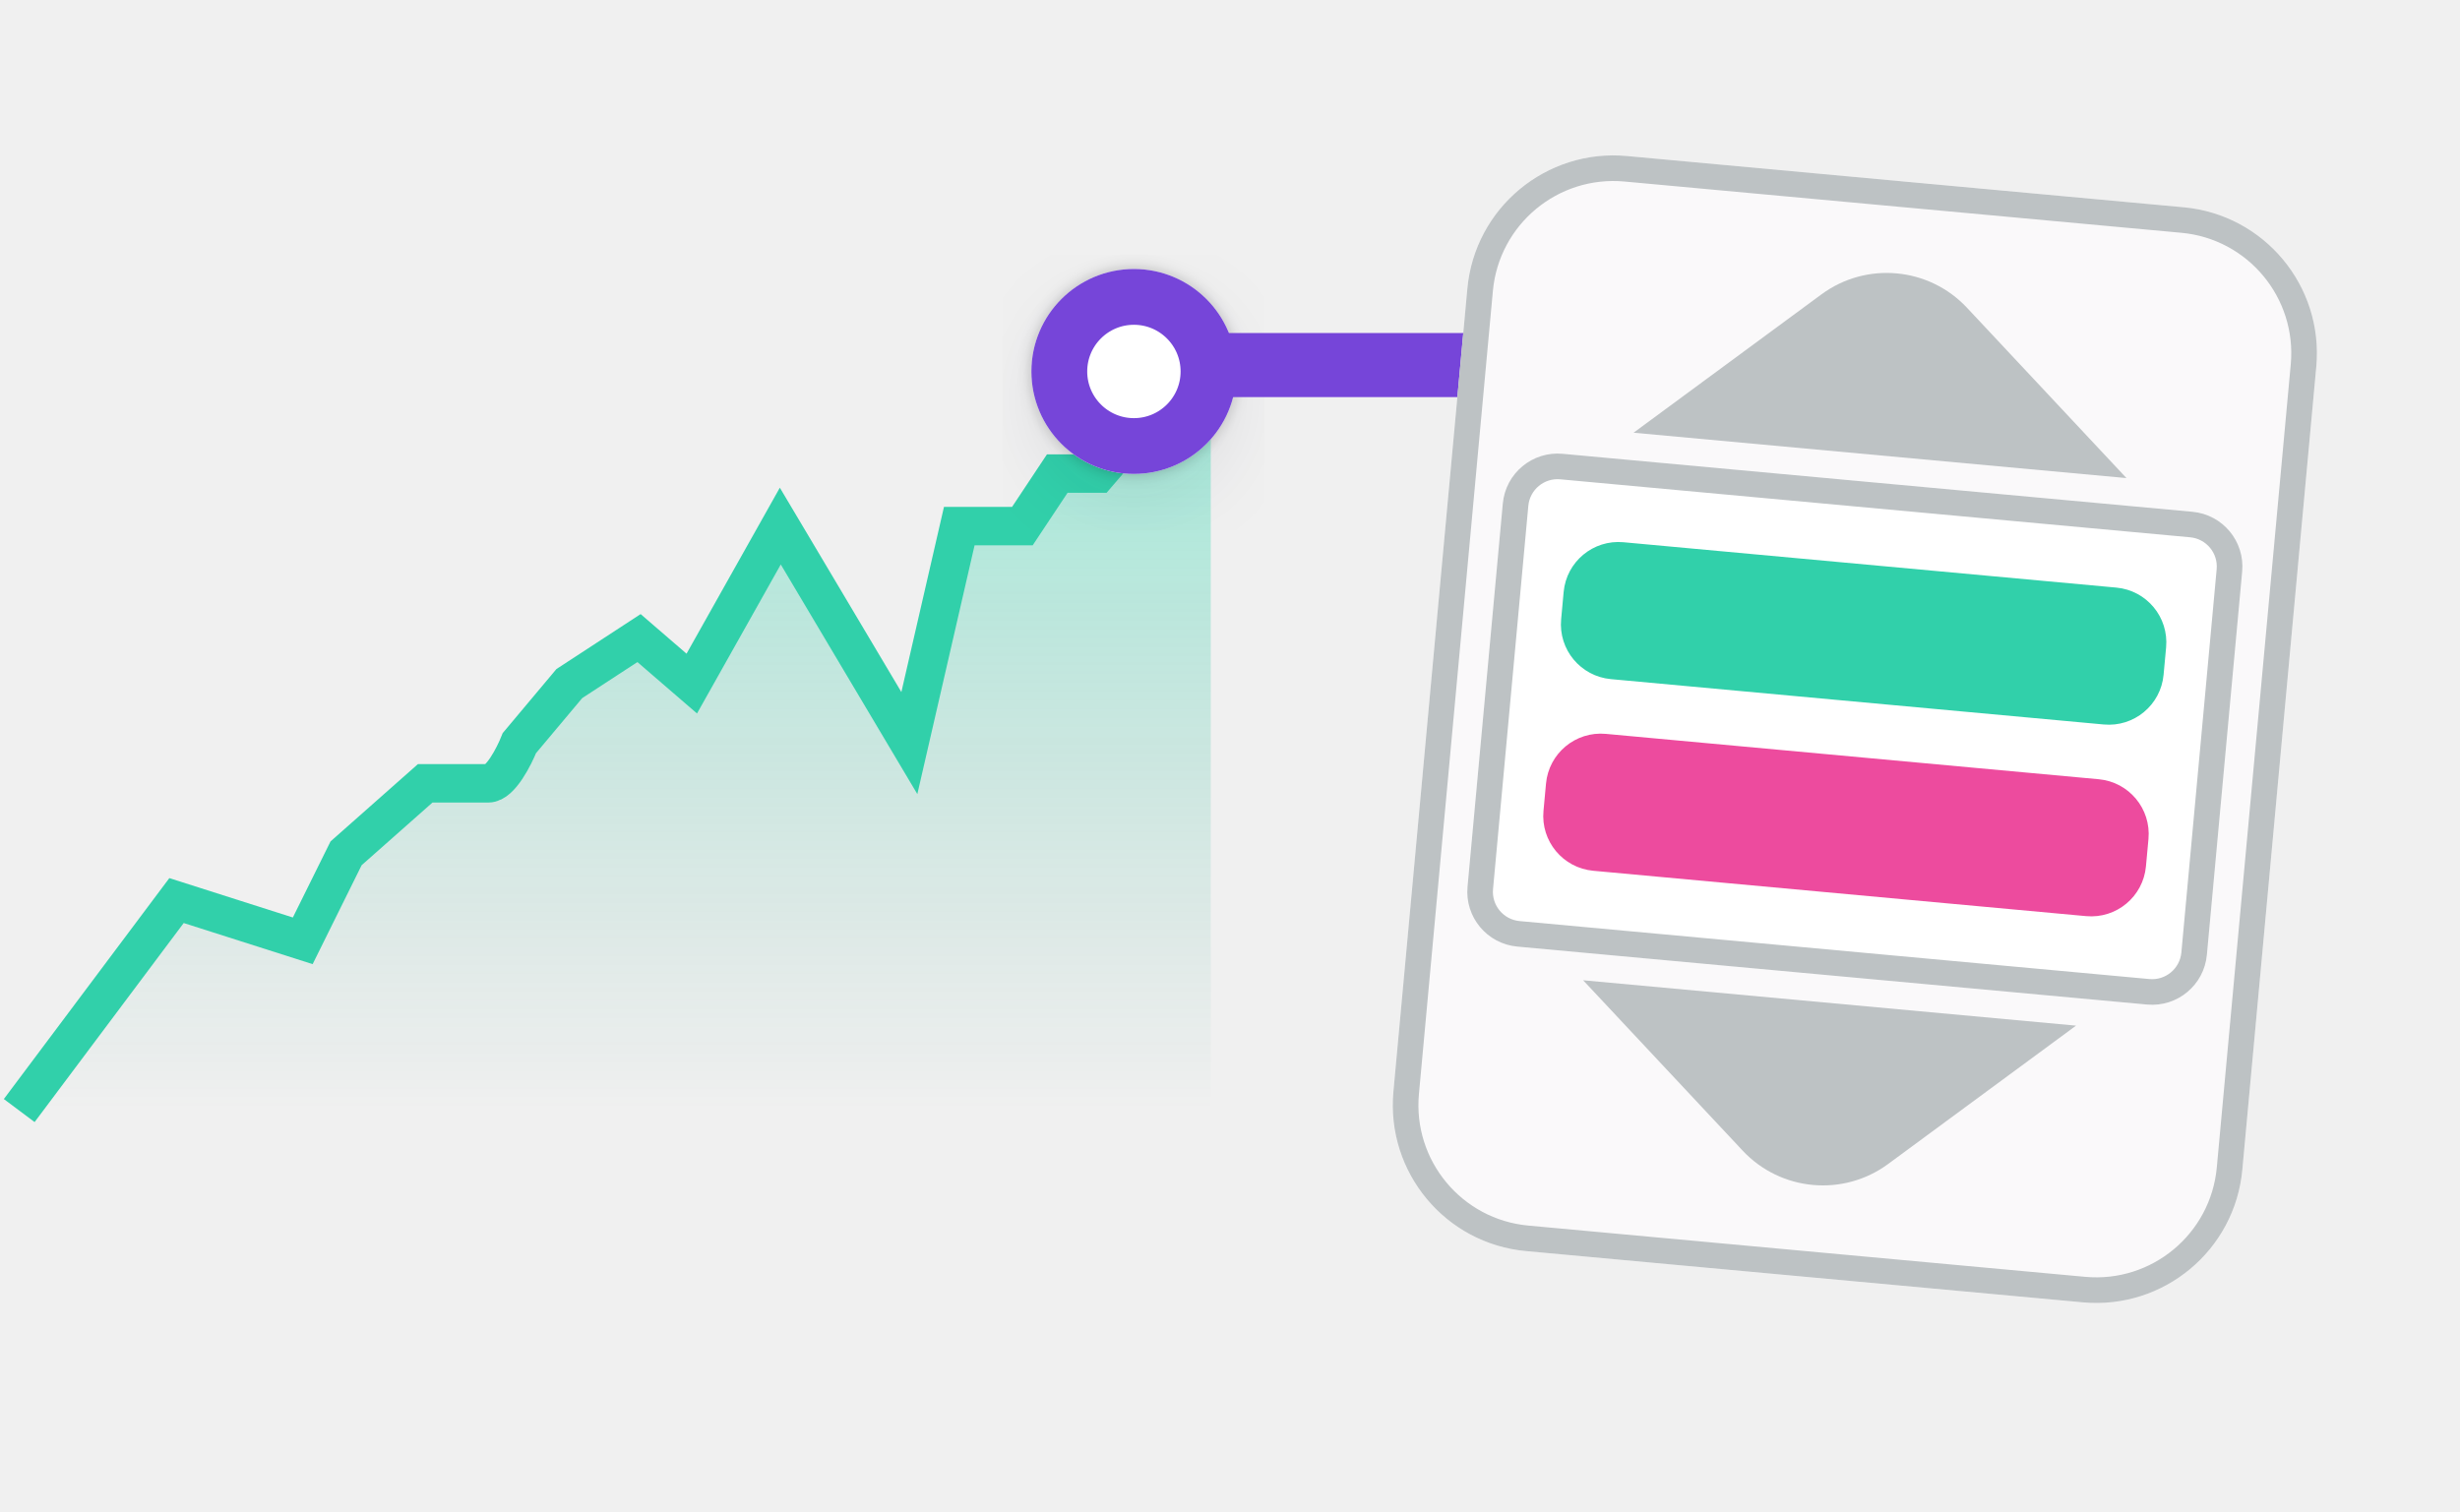
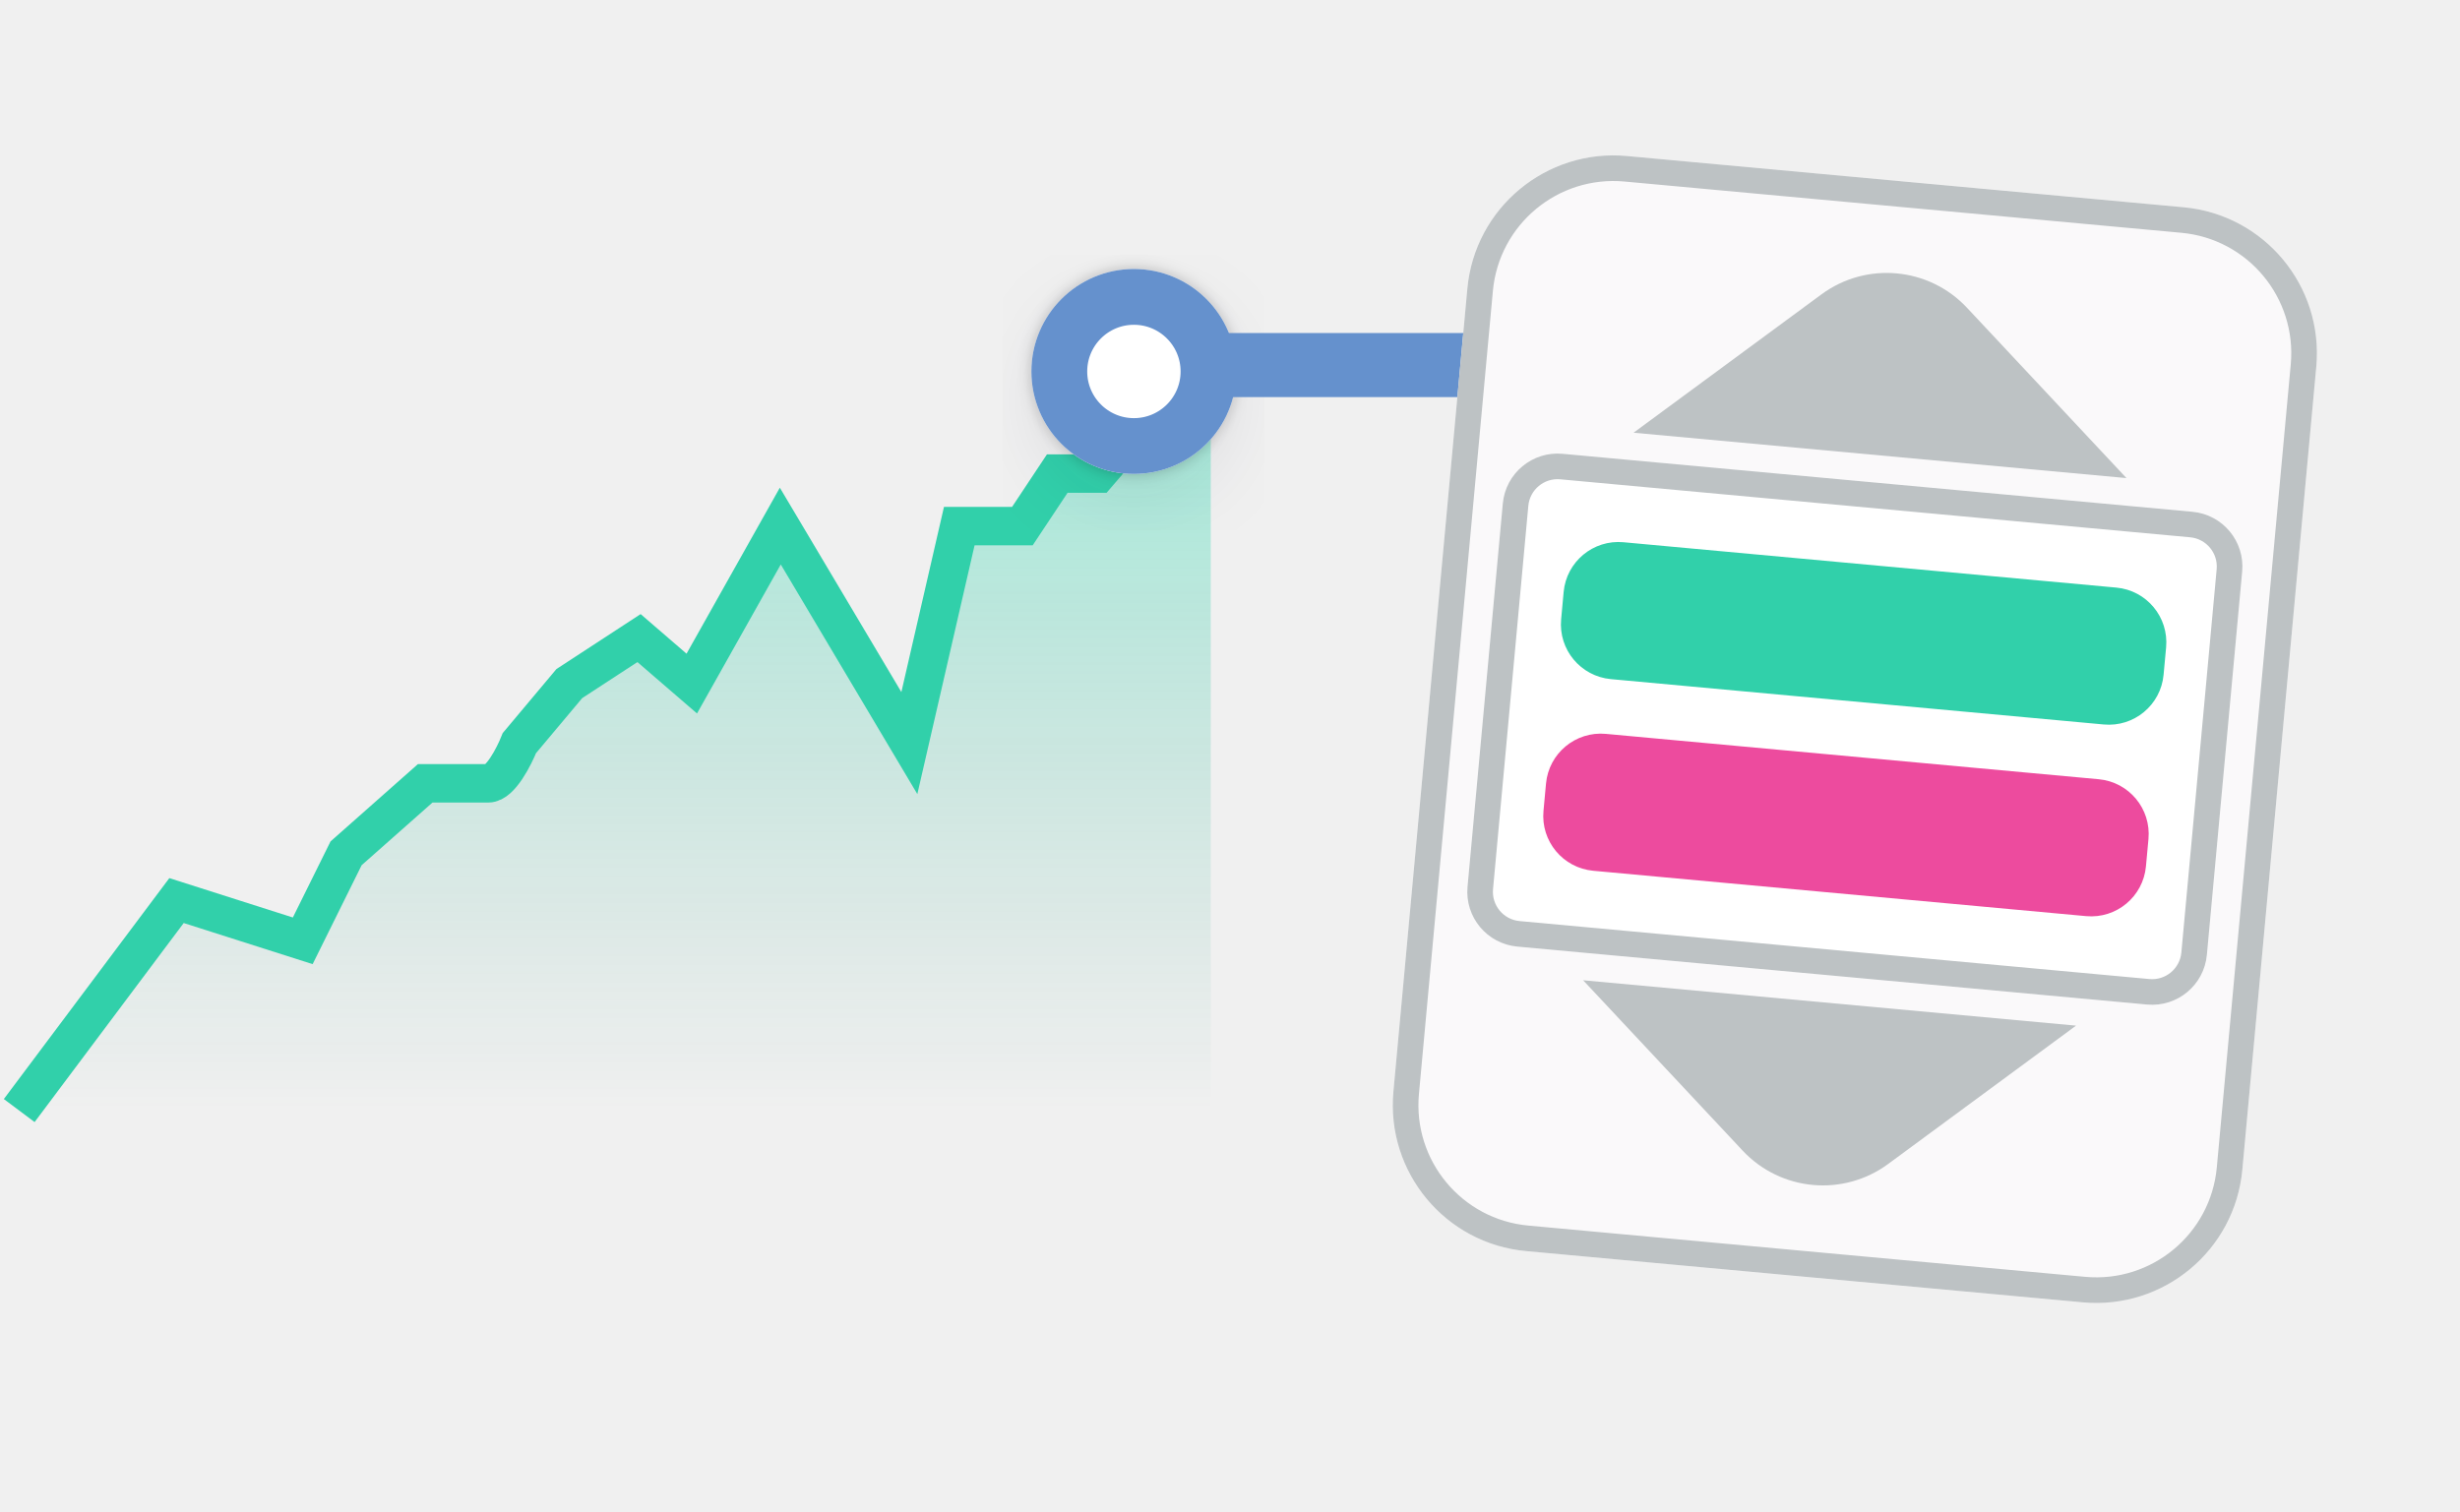
<svg xmlns="http://www.w3.org/2000/svg" width="192" height="118" viewBox="0 0 192 118" fill="none">
  <path d="M13.777 70.307L1.5 86.701H94.5V27L91.559 30.142L85.678 36.973H82.517L79.796 41.071H76.856H74.871L70.974 58.012L60.902 41.071L53.992 53.367L49.875 49.815L44.434 53.367L40.538 58.012C40.121 59.059 39.053 61.154 38.112 61.154H35.612H33.186L27.011 66.618L23.629 73.449L13.777 70.307Z" fill="url(#paint0_linear_1286_30581)" />
  <path d="M1.5 86.701L13.777 70.307L23.629 73.449L27.011 66.618L33.186 61.154H35.612C36.053 61.154 37.171 61.154 38.112 61.154C39.053 61.154 40.121 59.059 40.538 58.012L44.434 53.367L49.875 49.815L53.992 53.367L60.902 41.071L70.974 58.012L74.871 41.071H76.856H79.796L82.517 36.973H85.678L91.559 30.142L94.5 27" stroke="#31D0AA" stroke-width="3" />
  <g filter="url(#filter0_dd_1286_30581)">
    <ellipse cx="88.5" cy="29" rx="8" ry="8" fill="white" />
-     <path d="M94.322 29C94.322 32.215 91.715 34.822 88.5 34.822C85.285 34.822 82.678 32.215 82.678 29C82.678 25.785 85.285 23.178 88.5 23.178C91.715 23.178 94.322 25.785 94.322 29Z" stroke="#7645D9" stroke-width="4.356" />
+     <path d="M94.322 29C94.322 32.215 91.715 34.822 88.5 34.822C85.285 34.822 82.678 32.215 82.678 29C82.678 25.785 85.285 23.178 88.5 23.178C91.715 23.178 94.322 25.785 94.322 29Z" stroke="#6591cd" stroke-width="4.356" />
  </g>
-   <line x1="96" y1="28.5" x2="115" y2="28.5" stroke="#7645D9" stroke-width="5" stroke-linecap="round" />
+   <line x1="96" y1="28.5" x2="115" y2="28.5" stroke="#6591cd" stroke-width="5" stroke-linecap="round" />
  <path d="M180.783 28.63C181.362 22.334 176.729 16.761 170.433 16.181L126.975 12.18C120.679 11.601 115.106 16.234 114.526 22.53L108.754 85.224C108.175 91.52 112.808 97.093 119.104 97.672L162.562 101.674C168.858 102.253 174.431 97.62 175.011 91.324L180.783 28.63Z" fill="#FAF9FA" />
  <path fill-rule="evenodd" clip-rule="evenodd" d="M126.791 14.172L170.25 18.173C175.445 18.651 179.269 23.251 178.791 28.447L173.019 91.141C172.541 96.336 167.941 100.16 162.745 99.682L119.287 95.681C114.091 95.203 110.267 90.603 110.746 85.407L116.518 22.713C116.996 17.518 121.596 13.694 126.791 14.172ZM170.433 16.181C176.729 16.761 181.362 22.334 180.783 28.63L175.011 91.324C174.431 97.62 168.858 102.253 162.562 101.674L119.104 97.672C112.808 97.093 108.175 91.52 108.754 85.224L114.526 22.53C115.106 16.234 120.679 11.601 126.975 12.18L170.433 16.181Z" fill="#BDC2C4" />
  <path d="M175 44.622C175.217 42.261 173.479 40.172 171.118 39.954L121.961 35.428C119.6 35.211 117.51 36.949 117.292 39.309L114.538 69.232C114.32 71.592 116.058 73.682 118.419 73.9L167.577 78.425C169.937 78.643 172.027 76.905 172.245 74.544L175 44.622Z" fill="white" />
  <path fill-rule="evenodd" clip-rule="evenodd" d="M121.777 37.42L170.935 41.946C172.196 42.062 173.124 43.178 173.008 44.439L170.253 74.361C170.137 75.622 169.021 76.55 167.76 76.434L118.602 71.908C117.341 71.792 116.413 70.676 116.529 69.415L119.284 39.493C119.4 38.232 120.516 37.304 121.777 37.42ZM171.118 39.954C173.479 40.172 175.217 42.261 175 44.622L172.245 74.544C172.027 76.905 169.937 78.643 167.577 78.425L118.419 73.9C116.058 73.682 114.32 71.592 114.538 69.232L117.292 39.309C117.51 36.949 119.6 35.211 121.961 35.428L171.118 39.954Z" fill="#BDC2C4" />
  <path d="M167.685 65.503C167.902 63.142 166.164 61.052 163.804 60.835L125.332 57.293C122.971 57.076 120.881 58.813 120.664 61.174L120.467 63.311C120.25 65.672 121.987 67.762 124.348 67.98L162.82 71.522C165.18 71.739 167.27 70.001 167.488 67.64L167.685 65.503Z" fill="#ED4B9E" />
  <path d="M169.062 50.542C169.279 48.181 167.542 46.091 165.181 45.874L126.71 42.332C124.349 42.115 122.259 43.852 122.041 46.213L121.845 48.35C121.627 50.711 123.365 52.801 125.726 53.019L164.197 56.56C166.558 56.778 168.648 55.04 168.865 52.679L169.062 50.542Z" fill="#31D0AA" />
  <path d="M165.968 37.324L153.522 24.027C150.548 20.849 145.666 20.4 142.162 22.981L127.497 33.782L165.968 37.324Z" fill="#BDC2C4" />
  <path d="M162.033 80.071L147.367 90.872C143.863 93.453 138.982 93.004 136.008 89.826L123.561 76.529L162.033 80.071Z" fill="#BDC2C4" />
  <defs>
    <filter id="filter0_dd_1286_30581" x="78.322" y="19.911" width="20.356" height="21.445" filterUnits="userSpaceOnUse" color-interpolation-filters="sRGB">
      <feFlood flood-opacity="0" result="BackgroundImageFix" />
      <feColorMatrix in="SourceAlpha" type="matrix" values="0 0 0 0 0 0 0 0 0 0 0 0 0 0 0 0 0 0 127 0" result="hardAlpha" />
      <feMorphology radius="4.356" operator="erode" in="SourceAlpha" result="effect1_dropShadow_1286_30581" />
      <feOffset dy="2.178" />
      <feGaussianBlur stdDeviation="3.267" />
      <feColorMatrix type="matrix" values="0 0 0 0 0.055 0 0 0 0 0.055 0 0 0 0 0.173 0 0 0 0.1 0" />
      <feBlend mode="normal" in2="BackgroundImageFix" result="effect1_dropShadow_1286_30581" />
      <feColorMatrix in="SourceAlpha" type="matrix" values="0 0 0 0 0 0 0 0 0 0 0 0 0 0 0 0 0 0 127 0" result="hardAlpha" />
      <feOffset />
      <feGaussianBlur stdDeviation="0.544" />
      <feColorMatrix type="matrix" values="0 0 0 0 0 0 0 0 0 0 0 0 0 0 0 0 0 0 0.2 0" />
      <feBlend mode="normal" in2="effect1_dropShadow_1286_30581" result="effect2_dropShadow_1286_30581" />
      <feBlend mode="normal" in="SourceGraphic" in2="effect2_dropShadow_1286_30581" result="shape" />
    </filter>
    <linearGradient id="paint0_linear_1286_30581" x1="48" y1="27" x2="48" y2="86.701" gradientUnits="userSpaceOnUse">
      <stop stop-color="#00E7B0" stop-opacity="0.34" />
      <stop offset="1" stop-color="#0C8B6C" stop-opacity="0" />
    </linearGradient>
  </defs>
</svg>
